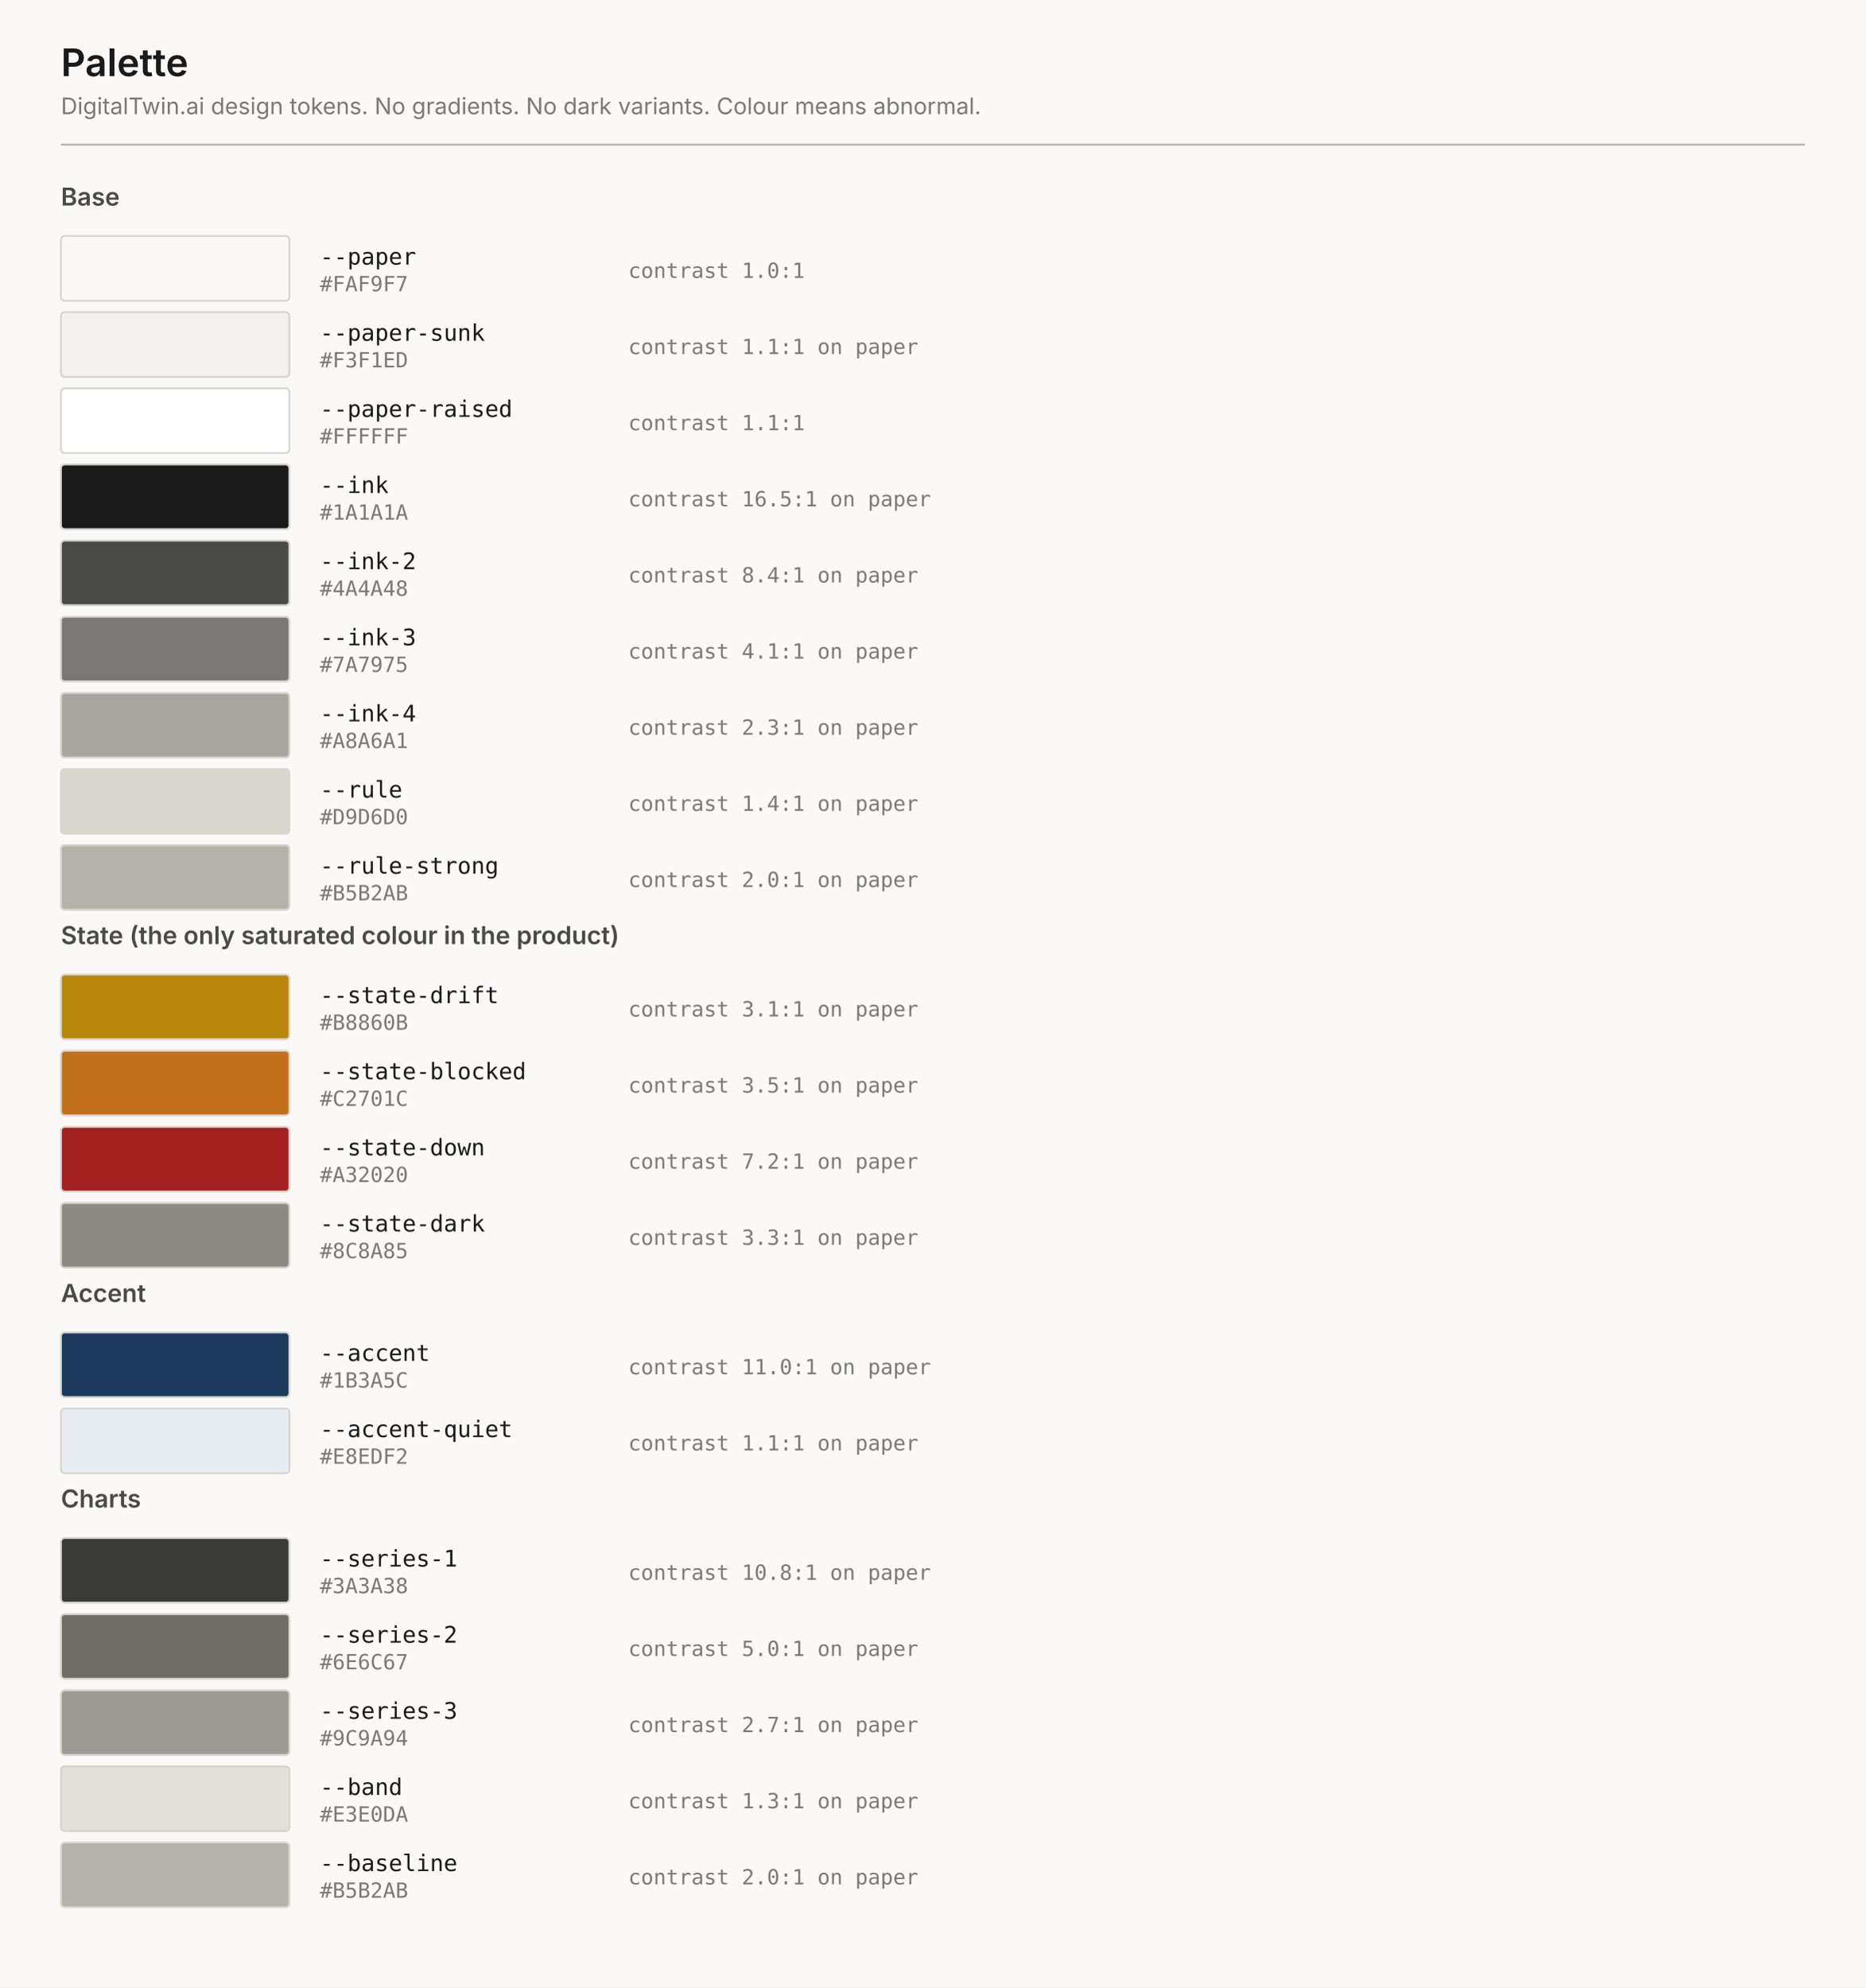
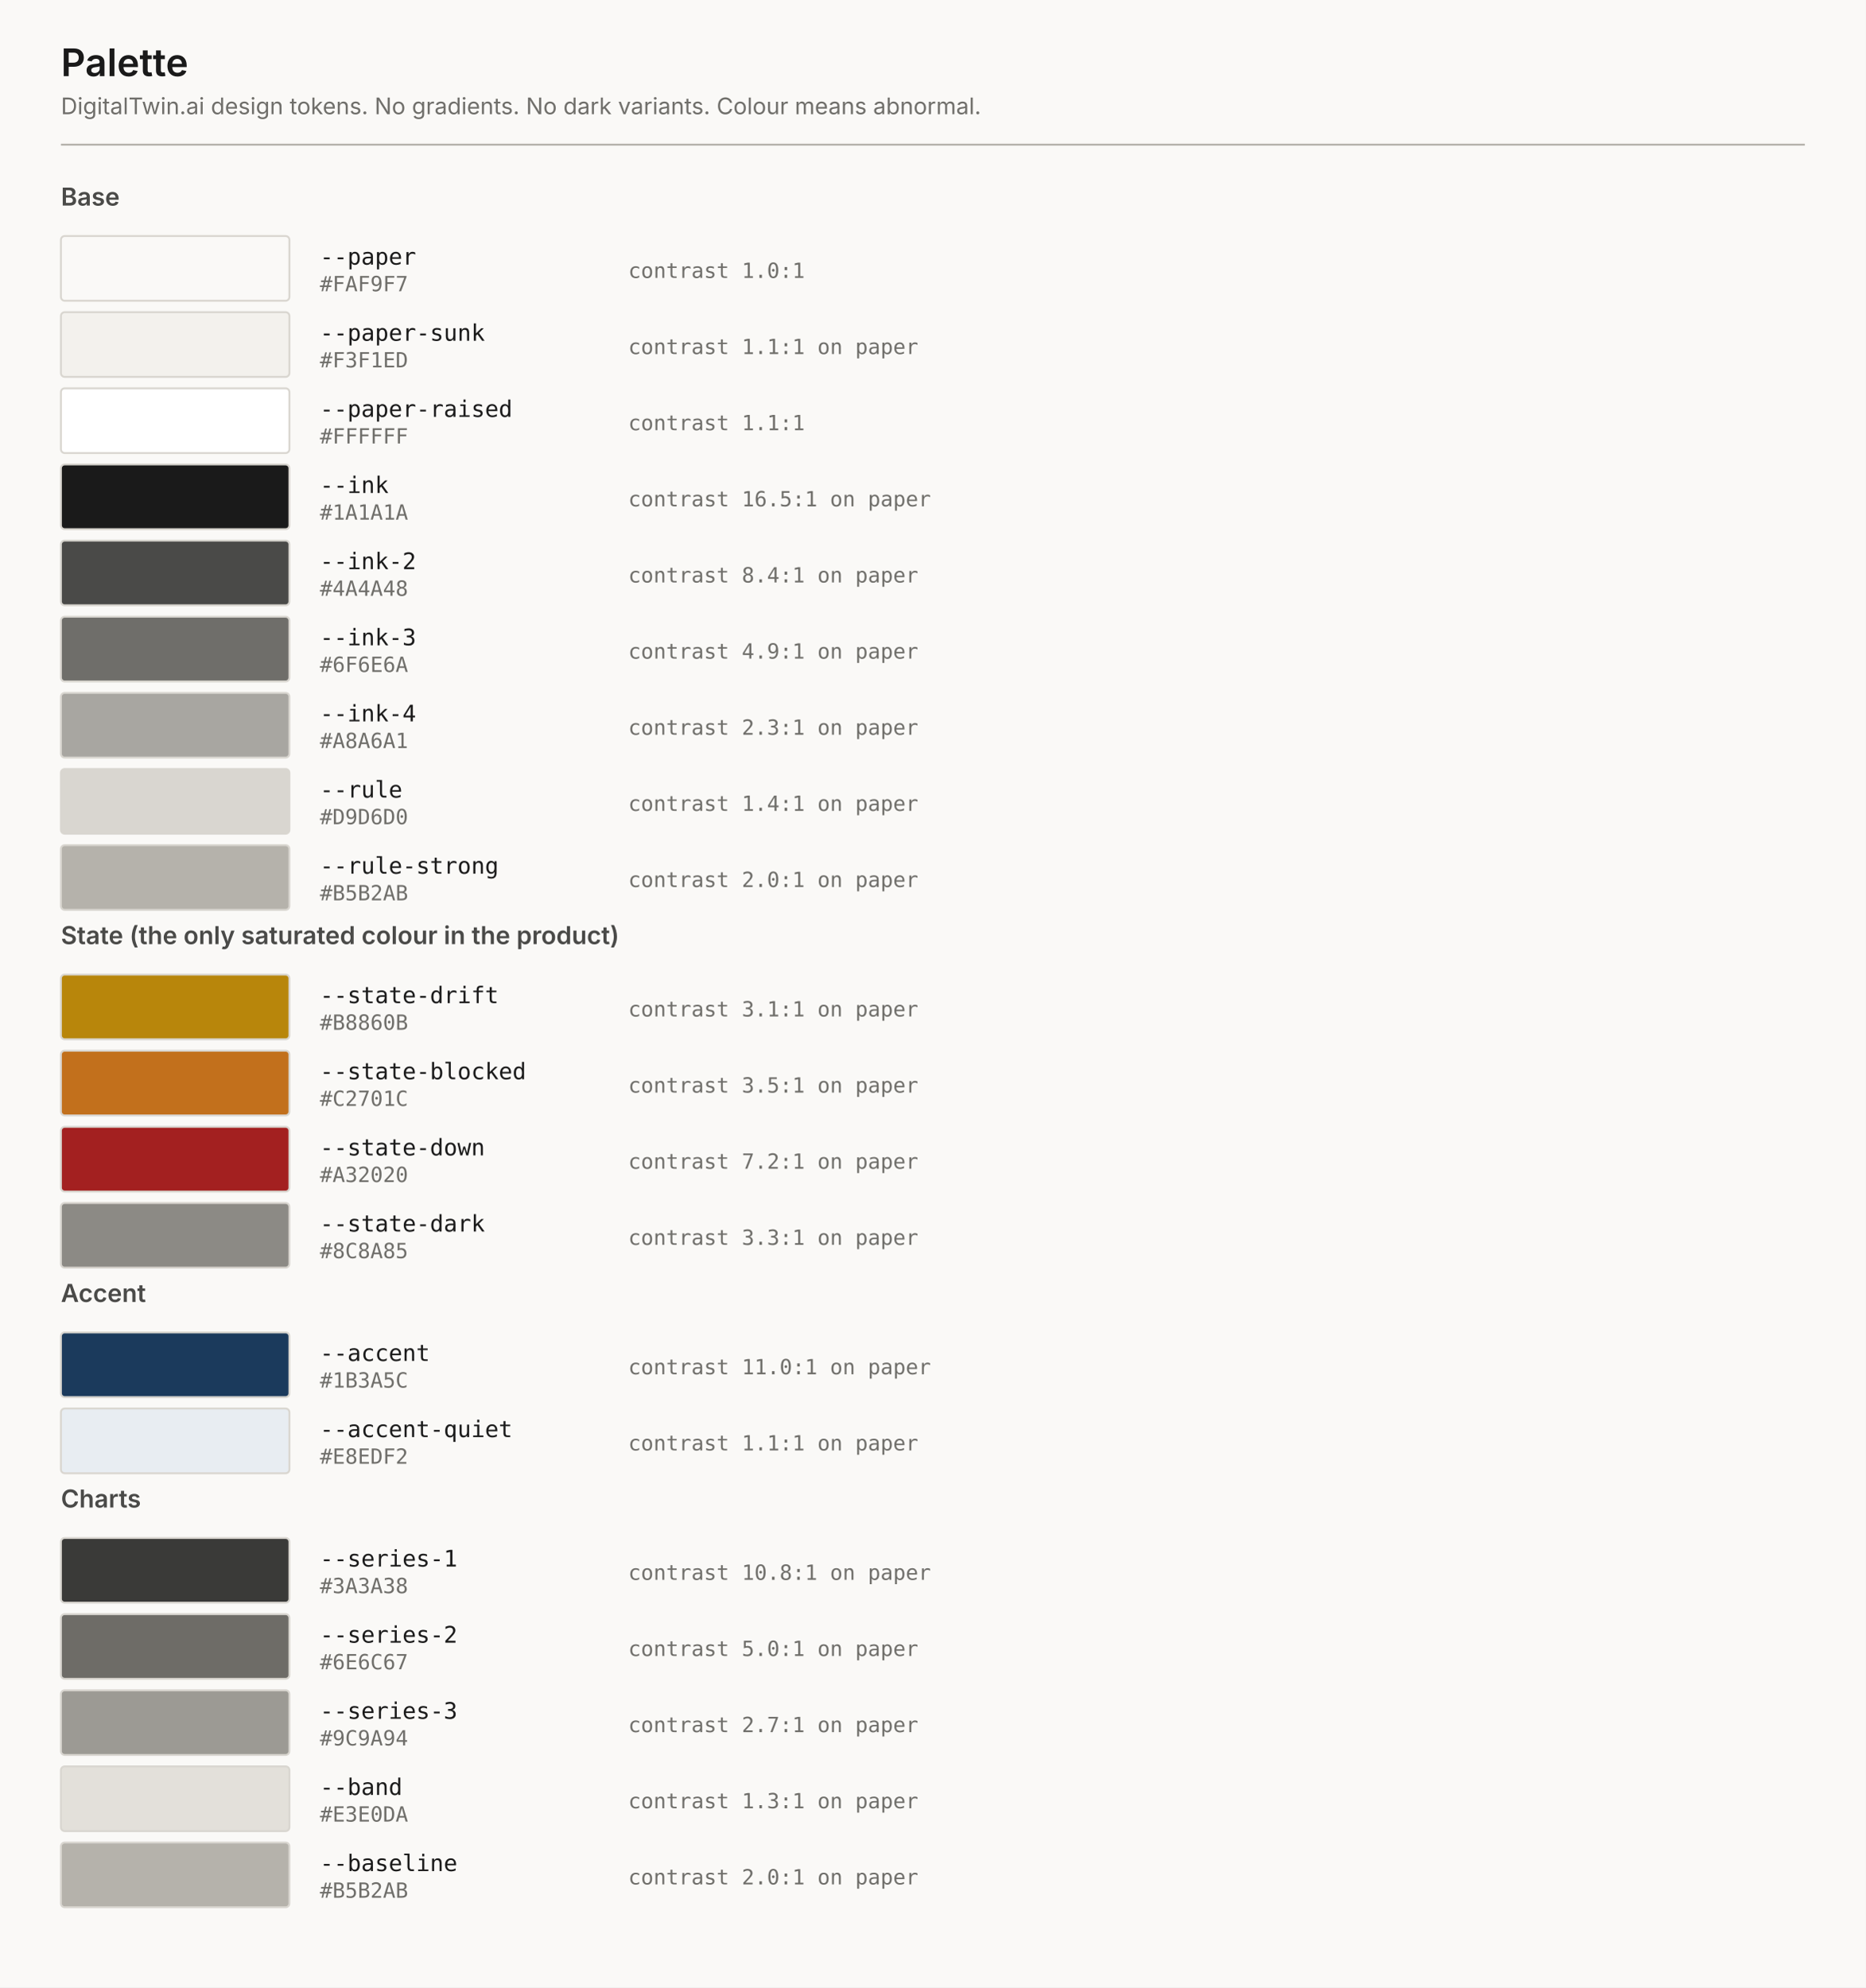
<svg xmlns="http://www.w3.org/2000/svg" width="980" height="1044" viewBox="0 0 980 1044" font-family="Inter, 'IBM Plex Sans', system-ui, sans-serif">
  <rect width="980" height="1044" fill="#FAF9F7" />
  <text x="32" y="40" font-size="20" font-weight="600" fill="#1A1A1A">Palette</text>
-   <text x="32" y="60" font-size="12" fill="#7A7975">DigitalTwin.ai design tokens. No gradients. No dark variants. Colour means abnormal.</text>
+   <text x="32" y="60" font-size="12" fill="#6F6E6A">DigitalTwin.ai design tokens. No gradients. No dark variants. Colour means abnormal.</text>
  <line x1="32" y1="76" x2="948" y2="76" stroke="#B5B2AB" stroke-width="1" />
  <text x="32" y="108" font-size="13" font-weight="600" fill="#4A4A48">Base</text>
  <rect x="32" y="124" width="120" height="34" fill="#FAF9F7" stroke="#D9D6D0" stroke-width="1" rx="2" />
  <text x="168" y="139" font-size="12" font-family="'IBM Plex Mono', 'JetBrains Mono', ui-monospace, monospace" fill="#1A1A1A">--paper</text>
-   <text x="168" y="153" font-size="11" font-family="'IBM Plex Mono', 'JetBrains Mono', ui-monospace, monospace" fill="#7A7975">#FAF9F7</text>
-   <text x="330" y="146" font-size="11" font-family="'IBM Plex Mono', 'JetBrains Mono', ui-monospace, monospace" fill="#7A7975">contrast 1.0:1 </text>
+   <text x="168" y="153" font-size="11" font-family="'IBM Plex Mono', 'JetBrains Mono', ui-monospace, monospace" fill="#6F6E6A">#FAF9F7</text>
+   <text x="330" y="146" font-size="11" font-family="'IBM Plex Mono', 'JetBrains Mono', ui-monospace, monospace" fill="#6F6E6A">contrast 1.0:1 </text>
  <rect x="32" y="164" width="120" height="34" fill="#F3F1ED" stroke="#D9D6D0" stroke-width="1" rx="2" />
  <text x="168" y="179" font-size="12" font-family="'IBM Plex Mono', 'JetBrains Mono', ui-monospace, monospace" fill="#1A1A1A">--paper-sunk</text>
-   <text x="168" y="193" font-size="11" font-family="'IBM Plex Mono', 'JetBrains Mono', ui-monospace, monospace" fill="#7A7975">#F3F1ED</text>
-   <text x="330" y="186" font-size="11" font-family="'IBM Plex Mono', 'JetBrains Mono', ui-monospace, monospace" fill="#7A7975">contrast 1.1:1 on paper</text>
+   <text x="168" y="193" font-size="11" font-family="'IBM Plex Mono', 'JetBrains Mono', ui-monospace, monospace" fill="#6F6E6A">#F3F1ED</text>
+   <text x="330" y="186" font-size="11" font-family="'IBM Plex Mono', 'JetBrains Mono', ui-monospace, monospace" fill="#6F6E6A">contrast 1.1:1 on paper</text>
  <rect x="32" y="204" width="120" height="34" fill="#FFFFFF" stroke="#D9D6D0" stroke-width="1" rx="2" />
  <text x="168" y="219" font-size="12" font-family="'IBM Plex Mono', 'JetBrains Mono', ui-monospace, monospace" fill="#1A1A1A">--paper-raised</text>
-   <text x="168" y="233" font-size="11" font-family="'IBM Plex Mono', 'JetBrains Mono', ui-monospace, monospace" fill="#7A7975">#FFFFFF</text>
-   <text x="330" y="226" font-size="11" font-family="'IBM Plex Mono', 'JetBrains Mono', ui-monospace, monospace" fill="#7A7975">contrast 1.1:1 </text>
+   <text x="168" y="233" font-size="11" font-family="'IBM Plex Mono', 'JetBrains Mono', ui-monospace, monospace" fill="#6F6E6A">#FFFFFF</text>
+   <text x="330" y="226" font-size="11" font-family="'IBM Plex Mono', 'JetBrains Mono', ui-monospace, monospace" fill="#6F6E6A">contrast 1.1:1 </text>
  <rect x="32" y="244" width="120" height="34" fill="#1A1A1A" stroke="#D9D6D0" stroke-width="1" rx="2" />
  <text x="168" y="259" font-size="12" font-family="'IBM Plex Mono', 'JetBrains Mono', ui-monospace, monospace" fill="#1A1A1A">--ink</text>
-   <text x="168" y="273" font-size="11" font-family="'IBM Plex Mono', 'JetBrains Mono', ui-monospace, monospace" fill="#7A7975">#1A1A1A</text>
-   <text x="330" y="266" font-size="11" font-family="'IBM Plex Mono', 'JetBrains Mono', ui-monospace, monospace" fill="#7A7975">contrast 16.5:1 on paper</text>
+   <text x="168" y="273" font-size="11" font-family="'IBM Plex Mono', 'JetBrains Mono', ui-monospace, monospace" fill="#6F6E6A">#1A1A1A</text>
+   <text x="330" y="266" font-size="11" font-family="'IBM Plex Mono', 'JetBrains Mono', ui-monospace, monospace" fill="#6F6E6A">contrast 16.5:1 on paper</text>
  <rect x="32" y="284" width="120" height="34" fill="#4A4A48" stroke="#D9D6D0" stroke-width="1" rx="2" />
  <text x="168" y="299" font-size="12" font-family="'IBM Plex Mono', 'JetBrains Mono', ui-monospace, monospace" fill="#1A1A1A">--ink-2</text>
-   <text x="168" y="313" font-size="11" font-family="'IBM Plex Mono', 'JetBrains Mono', ui-monospace, monospace" fill="#7A7975">#4A4A48</text>
-   <text x="330" y="306" font-size="11" font-family="'IBM Plex Mono', 'JetBrains Mono', ui-monospace, monospace" fill="#7A7975">contrast 8.4:1 on paper</text>
-   <rect x="32" y="324" width="120" height="34" fill="#7A7975" stroke="#D9D6D0" stroke-width="1" rx="2" />
+   <text x="168" y="313" font-size="11" font-family="'IBM Plex Mono', 'JetBrains Mono', ui-monospace, monospace" fill="#6F6E6A">#4A4A48</text>
+   <text x="330" y="306" font-size="11" font-family="'IBM Plex Mono', 'JetBrains Mono', ui-monospace, monospace" fill="#6F6E6A">contrast 8.4:1 on paper</text>
+   <rect x="32" y="324" width="120" height="34" fill="#6F6E6A" stroke="#D9D6D0" stroke-width="1" rx="2" />
  <text x="168" y="339" font-size="12" font-family="'IBM Plex Mono', 'JetBrains Mono', ui-monospace, monospace" fill="#1A1A1A">--ink-3</text>
-   <text x="168" y="353" font-size="11" font-family="'IBM Plex Mono', 'JetBrains Mono', ui-monospace, monospace" fill="#7A7975">#7A7975</text>
-   <text x="330" y="346" font-size="11" font-family="'IBM Plex Mono', 'JetBrains Mono', ui-monospace, monospace" fill="#7A7975">contrast 4.1:1 on paper</text>
+   <text x="168" y="353" font-size="11" font-family="'IBM Plex Mono', 'JetBrains Mono', ui-monospace, monospace" fill="#6F6E6A">#6F6E6A</text>
+   <text x="330" y="346" font-size="11" font-family="'IBM Plex Mono', 'JetBrains Mono', ui-monospace, monospace" fill="#6F6E6A">contrast 4.9:1 on paper</text>
  <rect x="32" y="364" width="120" height="34" fill="#A8A6A1" stroke="#D9D6D0" stroke-width="1" rx="2" />
  <text x="168" y="379" font-size="12" font-family="'IBM Plex Mono', 'JetBrains Mono', ui-monospace, monospace" fill="#1A1A1A">--ink-4</text>
-   <text x="168" y="393" font-size="11" font-family="'IBM Plex Mono', 'JetBrains Mono', ui-monospace, monospace" fill="#7A7975">#A8A6A1</text>
-   <text x="330" y="386" font-size="11" font-family="'IBM Plex Mono', 'JetBrains Mono', ui-monospace, monospace" fill="#7A7975">contrast 2.3:1 on paper</text>
+   <text x="168" y="393" font-size="11" font-family="'IBM Plex Mono', 'JetBrains Mono', ui-monospace, monospace" fill="#6F6E6A">#A8A6A1</text>
+   <text x="330" y="386" font-size="11" font-family="'IBM Plex Mono', 'JetBrains Mono', ui-monospace, monospace" fill="#6F6E6A">contrast 2.3:1 on paper</text>
  <rect x="32" y="404" width="120" height="34" fill="#D9D6D0" stroke="#D9D6D0" stroke-width="1" rx="2" />
  <text x="168" y="419" font-size="12" font-family="'IBM Plex Mono', 'JetBrains Mono', ui-monospace, monospace" fill="#1A1A1A">--rule</text>
-   <text x="168" y="433" font-size="11" font-family="'IBM Plex Mono', 'JetBrains Mono', ui-monospace, monospace" fill="#7A7975">#D9D6D0</text>
-   <text x="330" y="426" font-size="11" font-family="'IBM Plex Mono', 'JetBrains Mono', ui-monospace, monospace" fill="#7A7975">contrast 1.4:1 on paper</text>
+   <text x="168" y="433" font-size="11" font-family="'IBM Plex Mono', 'JetBrains Mono', ui-monospace, monospace" fill="#6F6E6A">#D9D6D0</text>
+   <text x="330" y="426" font-size="11" font-family="'IBM Plex Mono', 'JetBrains Mono', ui-monospace, monospace" fill="#6F6E6A">contrast 1.4:1 on paper</text>
  <rect x="32" y="444" width="120" height="34" fill="#B5B2AB" stroke="#D9D6D0" stroke-width="1" rx="2" />
  <text x="168" y="459" font-size="12" font-family="'IBM Plex Mono', 'JetBrains Mono', ui-monospace, monospace" fill="#1A1A1A">--rule-strong</text>
-   <text x="168" y="473" font-size="11" font-family="'IBM Plex Mono', 'JetBrains Mono', ui-monospace, monospace" fill="#7A7975">#B5B2AB</text>
-   <text x="330" y="466" font-size="11" font-family="'IBM Plex Mono', 'JetBrains Mono', ui-monospace, monospace" fill="#7A7975">contrast 2.0:1 on paper</text>
+   <text x="168" y="473" font-size="11" font-family="'IBM Plex Mono', 'JetBrains Mono', ui-monospace, monospace" fill="#6F6E6A">#B5B2AB</text>
+   <text x="330" y="466" font-size="11" font-family="'IBM Plex Mono', 'JetBrains Mono', ui-monospace, monospace" fill="#6F6E6A">contrast 2.0:1 on paper</text>
  <text x="32" y="496" font-size="13" font-weight="600" fill="#4A4A48">State (the only saturated colour in the product)</text>
  <rect x="32" y="512" width="120" height="34" fill="#B8860B" stroke="#D9D6D0" stroke-width="1" rx="2" />
  <text x="168" y="527" font-size="12" font-family="'IBM Plex Mono', 'JetBrains Mono', ui-monospace, monospace" fill="#1A1A1A">--state-drift</text>
-   <text x="168" y="541" font-size="11" font-family="'IBM Plex Mono', 'JetBrains Mono', ui-monospace, monospace" fill="#7A7975">#B8860B</text>
-   <text x="330" y="534" font-size="11" font-family="'IBM Plex Mono', 'JetBrains Mono', ui-monospace, monospace" fill="#7A7975">contrast 3.1:1 on paper</text>
+   <text x="168" y="541" font-size="11" font-family="'IBM Plex Mono', 'JetBrains Mono', ui-monospace, monospace" fill="#6F6E6A">#B8860B</text>
+   <text x="330" y="534" font-size="11" font-family="'IBM Plex Mono', 'JetBrains Mono', ui-monospace, monospace" fill="#6F6E6A">contrast 3.1:1 on paper</text>
  <rect x="32" y="552" width="120" height="34" fill="#C2701C" stroke="#D9D6D0" stroke-width="1" rx="2" />
  <text x="168" y="567" font-size="12" font-family="'IBM Plex Mono', 'JetBrains Mono', ui-monospace, monospace" fill="#1A1A1A">--state-blocked</text>
-   <text x="168" y="581" font-size="11" font-family="'IBM Plex Mono', 'JetBrains Mono', ui-monospace, monospace" fill="#7A7975">#C2701C</text>
-   <text x="330" y="574" font-size="11" font-family="'IBM Plex Mono', 'JetBrains Mono', ui-monospace, monospace" fill="#7A7975">contrast 3.5:1 on paper</text>
+   <text x="168" y="581" font-size="11" font-family="'IBM Plex Mono', 'JetBrains Mono', ui-monospace, monospace" fill="#6F6E6A">#C2701C</text>
+   <text x="330" y="574" font-size="11" font-family="'IBM Plex Mono', 'JetBrains Mono', ui-monospace, monospace" fill="#6F6E6A">contrast 3.5:1 on paper</text>
  <rect x="32" y="592" width="120" height="34" fill="#A32020" stroke="#D9D6D0" stroke-width="1" rx="2" />
  <text x="168" y="607" font-size="12" font-family="'IBM Plex Mono', 'JetBrains Mono', ui-monospace, monospace" fill="#1A1A1A">--state-down</text>
-   <text x="168" y="621" font-size="11" font-family="'IBM Plex Mono', 'JetBrains Mono', ui-monospace, monospace" fill="#7A7975">#A32020</text>
-   <text x="330" y="614" font-size="11" font-family="'IBM Plex Mono', 'JetBrains Mono', ui-monospace, monospace" fill="#7A7975">contrast 7.2:1 on paper</text>
+   <text x="168" y="621" font-size="11" font-family="'IBM Plex Mono', 'JetBrains Mono', ui-monospace, monospace" fill="#6F6E6A">#A32020</text>
+   <text x="330" y="614" font-size="11" font-family="'IBM Plex Mono', 'JetBrains Mono', ui-monospace, monospace" fill="#6F6E6A">contrast 7.2:1 on paper</text>
  <rect x="32" y="632" width="120" height="34" fill="#8C8A85" stroke="#D9D6D0" stroke-width="1" rx="2" />
  <text x="168" y="647" font-size="12" font-family="'IBM Plex Mono', 'JetBrains Mono', ui-monospace, monospace" fill="#1A1A1A">--state-dark</text>
-   <text x="168" y="661" font-size="11" font-family="'IBM Plex Mono', 'JetBrains Mono', ui-monospace, monospace" fill="#7A7975">#8C8A85</text>
-   <text x="330" y="654" font-size="11" font-family="'IBM Plex Mono', 'JetBrains Mono', ui-monospace, monospace" fill="#7A7975">contrast 3.3:1 on paper</text>
+   <text x="168" y="661" font-size="11" font-family="'IBM Plex Mono', 'JetBrains Mono', ui-monospace, monospace" fill="#6F6E6A">#8C8A85</text>
+   <text x="330" y="654" font-size="11" font-family="'IBM Plex Mono', 'JetBrains Mono', ui-monospace, monospace" fill="#6F6E6A">contrast 3.3:1 on paper</text>
  <text x="32" y="684" font-size="13" font-weight="600" fill="#4A4A48">Accent</text>
  <rect x="32" y="700" width="120" height="34" fill="#1B3A5C" stroke="#D9D6D0" stroke-width="1" rx="2" />
  <text x="168" y="715" font-size="12" font-family="'IBM Plex Mono', 'JetBrains Mono', ui-monospace, monospace" fill="#1A1A1A">--accent</text>
-   <text x="168" y="729" font-size="11" font-family="'IBM Plex Mono', 'JetBrains Mono', ui-monospace, monospace" fill="#7A7975">#1B3A5C</text>
-   <text x="330" y="722" font-size="11" font-family="'IBM Plex Mono', 'JetBrains Mono', ui-monospace, monospace" fill="#7A7975">contrast 11.0:1 on paper</text>
+   <text x="168" y="729" font-size="11" font-family="'IBM Plex Mono', 'JetBrains Mono', ui-monospace, monospace" fill="#6F6E6A">#1B3A5C</text>
+   <text x="330" y="722" font-size="11" font-family="'IBM Plex Mono', 'JetBrains Mono', ui-monospace, monospace" fill="#6F6E6A">contrast 11.0:1 on paper</text>
  <rect x="32" y="740" width="120" height="34" fill="#E8EDF2" stroke="#D9D6D0" stroke-width="1" rx="2" />
  <text x="168" y="755" font-size="12" font-family="'IBM Plex Mono', 'JetBrains Mono', ui-monospace, monospace" fill="#1A1A1A">--accent-quiet</text>
-   <text x="168" y="769" font-size="11" font-family="'IBM Plex Mono', 'JetBrains Mono', ui-monospace, monospace" fill="#7A7975">#E8EDF2</text>
-   <text x="330" y="762" font-size="11" font-family="'IBM Plex Mono', 'JetBrains Mono', ui-monospace, monospace" fill="#7A7975">contrast 1.1:1 on paper</text>
+   <text x="168" y="769" font-size="11" font-family="'IBM Plex Mono', 'JetBrains Mono', ui-monospace, monospace" fill="#6F6E6A">#E8EDF2</text>
+   <text x="330" y="762" font-size="11" font-family="'IBM Plex Mono', 'JetBrains Mono', ui-monospace, monospace" fill="#6F6E6A">contrast 1.1:1 on paper</text>
  <text x="32" y="792" font-size="13" font-weight="600" fill="#4A4A48">Charts</text>
  <rect x="32" y="808" width="120" height="34" fill="#3A3A38" stroke="#D9D6D0" stroke-width="1" rx="2" />
  <text x="168" y="823" font-size="12" font-family="'IBM Plex Mono', 'JetBrains Mono', ui-monospace, monospace" fill="#1A1A1A">--series-1</text>
-   <text x="168" y="837" font-size="11" font-family="'IBM Plex Mono', 'JetBrains Mono', ui-monospace, monospace" fill="#7A7975">#3A3A38</text>
-   <text x="330" y="830" font-size="11" font-family="'IBM Plex Mono', 'JetBrains Mono', ui-monospace, monospace" fill="#7A7975">contrast 10.8:1 on paper</text>
+   <text x="168" y="837" font-size="11" font-family="'IBM Plex Mono', 'JetBrains Mono', ui-monospace, monospace" fill="#6F6E6A">#3A3A38</text>
+   <text x="330" y="830" font-size="11" font-family="'IBM Plex Mono', 'JetBrains Mono', ui-monospace, monospace" fill="#6F6E6A">contrast 10.8:1 on paper</text>
  <rect x="32" y="848" width="120" height="34" fill="#6E6C67" stroke="#D9D6D0" stroke-width="1" rx="2" />
  <text x="168" y="863" font-size="12" font-family="'IBM Plex Mono', 'JetBrains Mono', ui-monospace, monospace" fill="#1A1A1A">--series-2</text>
-   <text x="168" y="877" font-size="11" font-family="'IBM Plex Mono', 'JetBrains Mono', ui-monospace, monospace" fill="#7A7975">#6E6C67</text>
-   <text x="330" y="870" font-size="11" font-family="'IBM Plex Mono', 'JetBrains Mono', ui-monospace, monospace" fill="#7A7975">contrast 5.0:1 on paper</text>
+   <text x="168" y="877" font-size="11" font-family="'IBM Plex Mono', 'JetBrains Mono', ui-monospace, monospace" fill="#6F6E6A">#6E6C67</text>
+   <text x="330" y="870" font-size="11" font-family="'IBM Plex Mono', 'JetBrains Mono', ui-monospace, monospace" fill="#6F6E6A">contrast 5.0:1 on paper</text>
  <rect x="32" y="888" width="120" height="34" fill="#9C9A94" stroke="#D9D6D0" stroke-width="1" rx="2" />
  <text x="168" y="903" font-size="12" font-family="'IBM Plex Mono', 'JetBrains Mono', ui-monospace, monospace" fill="#1A1A1A">--series-3</text>
-   <text x="168" y="917" font-size="11" font-family="'IBM Plex Mono', 'JetBrains Mono', ui-monospace, monospace" fill="#7A7975">#9C9A94</text>
-   <text x="330" y="910" font-size="11" font-family="'IBM Plex Mono', 'JetBrains Mono', ui-monospace, monospace" fill="#7A7975">contrast 2.7:1 on paper</text>
+   <text x="168" y="917" font-size="11" font-family="'IBM Plex Mono', 'JetBrains Mono', ui-monospace, monospace" fill="#6F6E6A">#9C9A94</text>
+   <text x="330" y="910" font-size="11" font-family="'IBM Plex Mono', 'JetBrains Mono', ui-monospace, monospace" fill="#6F6E6A">contrast 2.7:1 on paper</text>
  <rect x="32" y="928" width="120" height="34" fill="#E3E0DA" stroke="#D9D6D0" stroke-width="1" rx="2" />
  <text x="168" y="943" font-size="12" font-family="'IBM Plex Mono', 'JetBrains Mono', ui-monospace, monospace" fill="#1A1A1A">--band</text>
-   <text x="168" y="957" font-size="11" font-family="'IBM Plex Mono', 'JetBrains Mono', ui-monospace, monospace" fill="#7A7975">#E3E0DA</text>
-   <text x="330" y="950" font-size="11" font-family="'IBM Plex Mono', 'JetBrains Mono', ui-monospace, monospace" fill="#7A7975">contrast 1.3:1 on paper</text>
+   <text x="168" y="957" font-size="11" font-family="'IBM Plex Mono', 'JetBrains Mono', ui-monospace, monospace" fill="#6F6E6A">#E3E0DA</text>
+   <text x="330" y="950" font-size="11" font-family="'IBM Plex Mono', 'JetBrains Mono', ui-monospace, monospace" fill="#6F6E6A">contrast 1.3:1 on paper</text>
  <rect x="32" y="968" width="120" height="34" fill="#B5B2AB" stroke="#D9D6D0" stroke-width="1" rx="2" />
  <text x="168" y="983" font-size="12" font-family="'IBM Plex Mono', 'JetBrains Mono', ui-monospace, monospace" fill="#1A1A1A">--baseline</text>
-   <text x="168" y="997" font-size="11" font-family="'IBM Plex Mono', 'JetBrains Mono', ui-monospace, monospace" fill="#7A7975">#B5B2AB</text>
-   <text x="330" y="990" font-size="11" font-family="'IBM Plex Mono', 'JetBrains Mono', ui-monospace, monospace" fill="#7A7975">contrast 2.0:1 on paper</text>
+   <text x="168" y="997" font-size="11" font-family="'IBM Plex Mono', 'JetBrains Mono', ui-monospace, monospace" fill="#6F6E6A">#B5B2AB</text>
+   <text x="330" y="990" font-size="11" font-family="'IBM Plex Mono', 'JetBrains Mono', ui-monospace, monospace" fill="#6F6E6A">contrast 2.0:1 on paper</text>
</svg>
